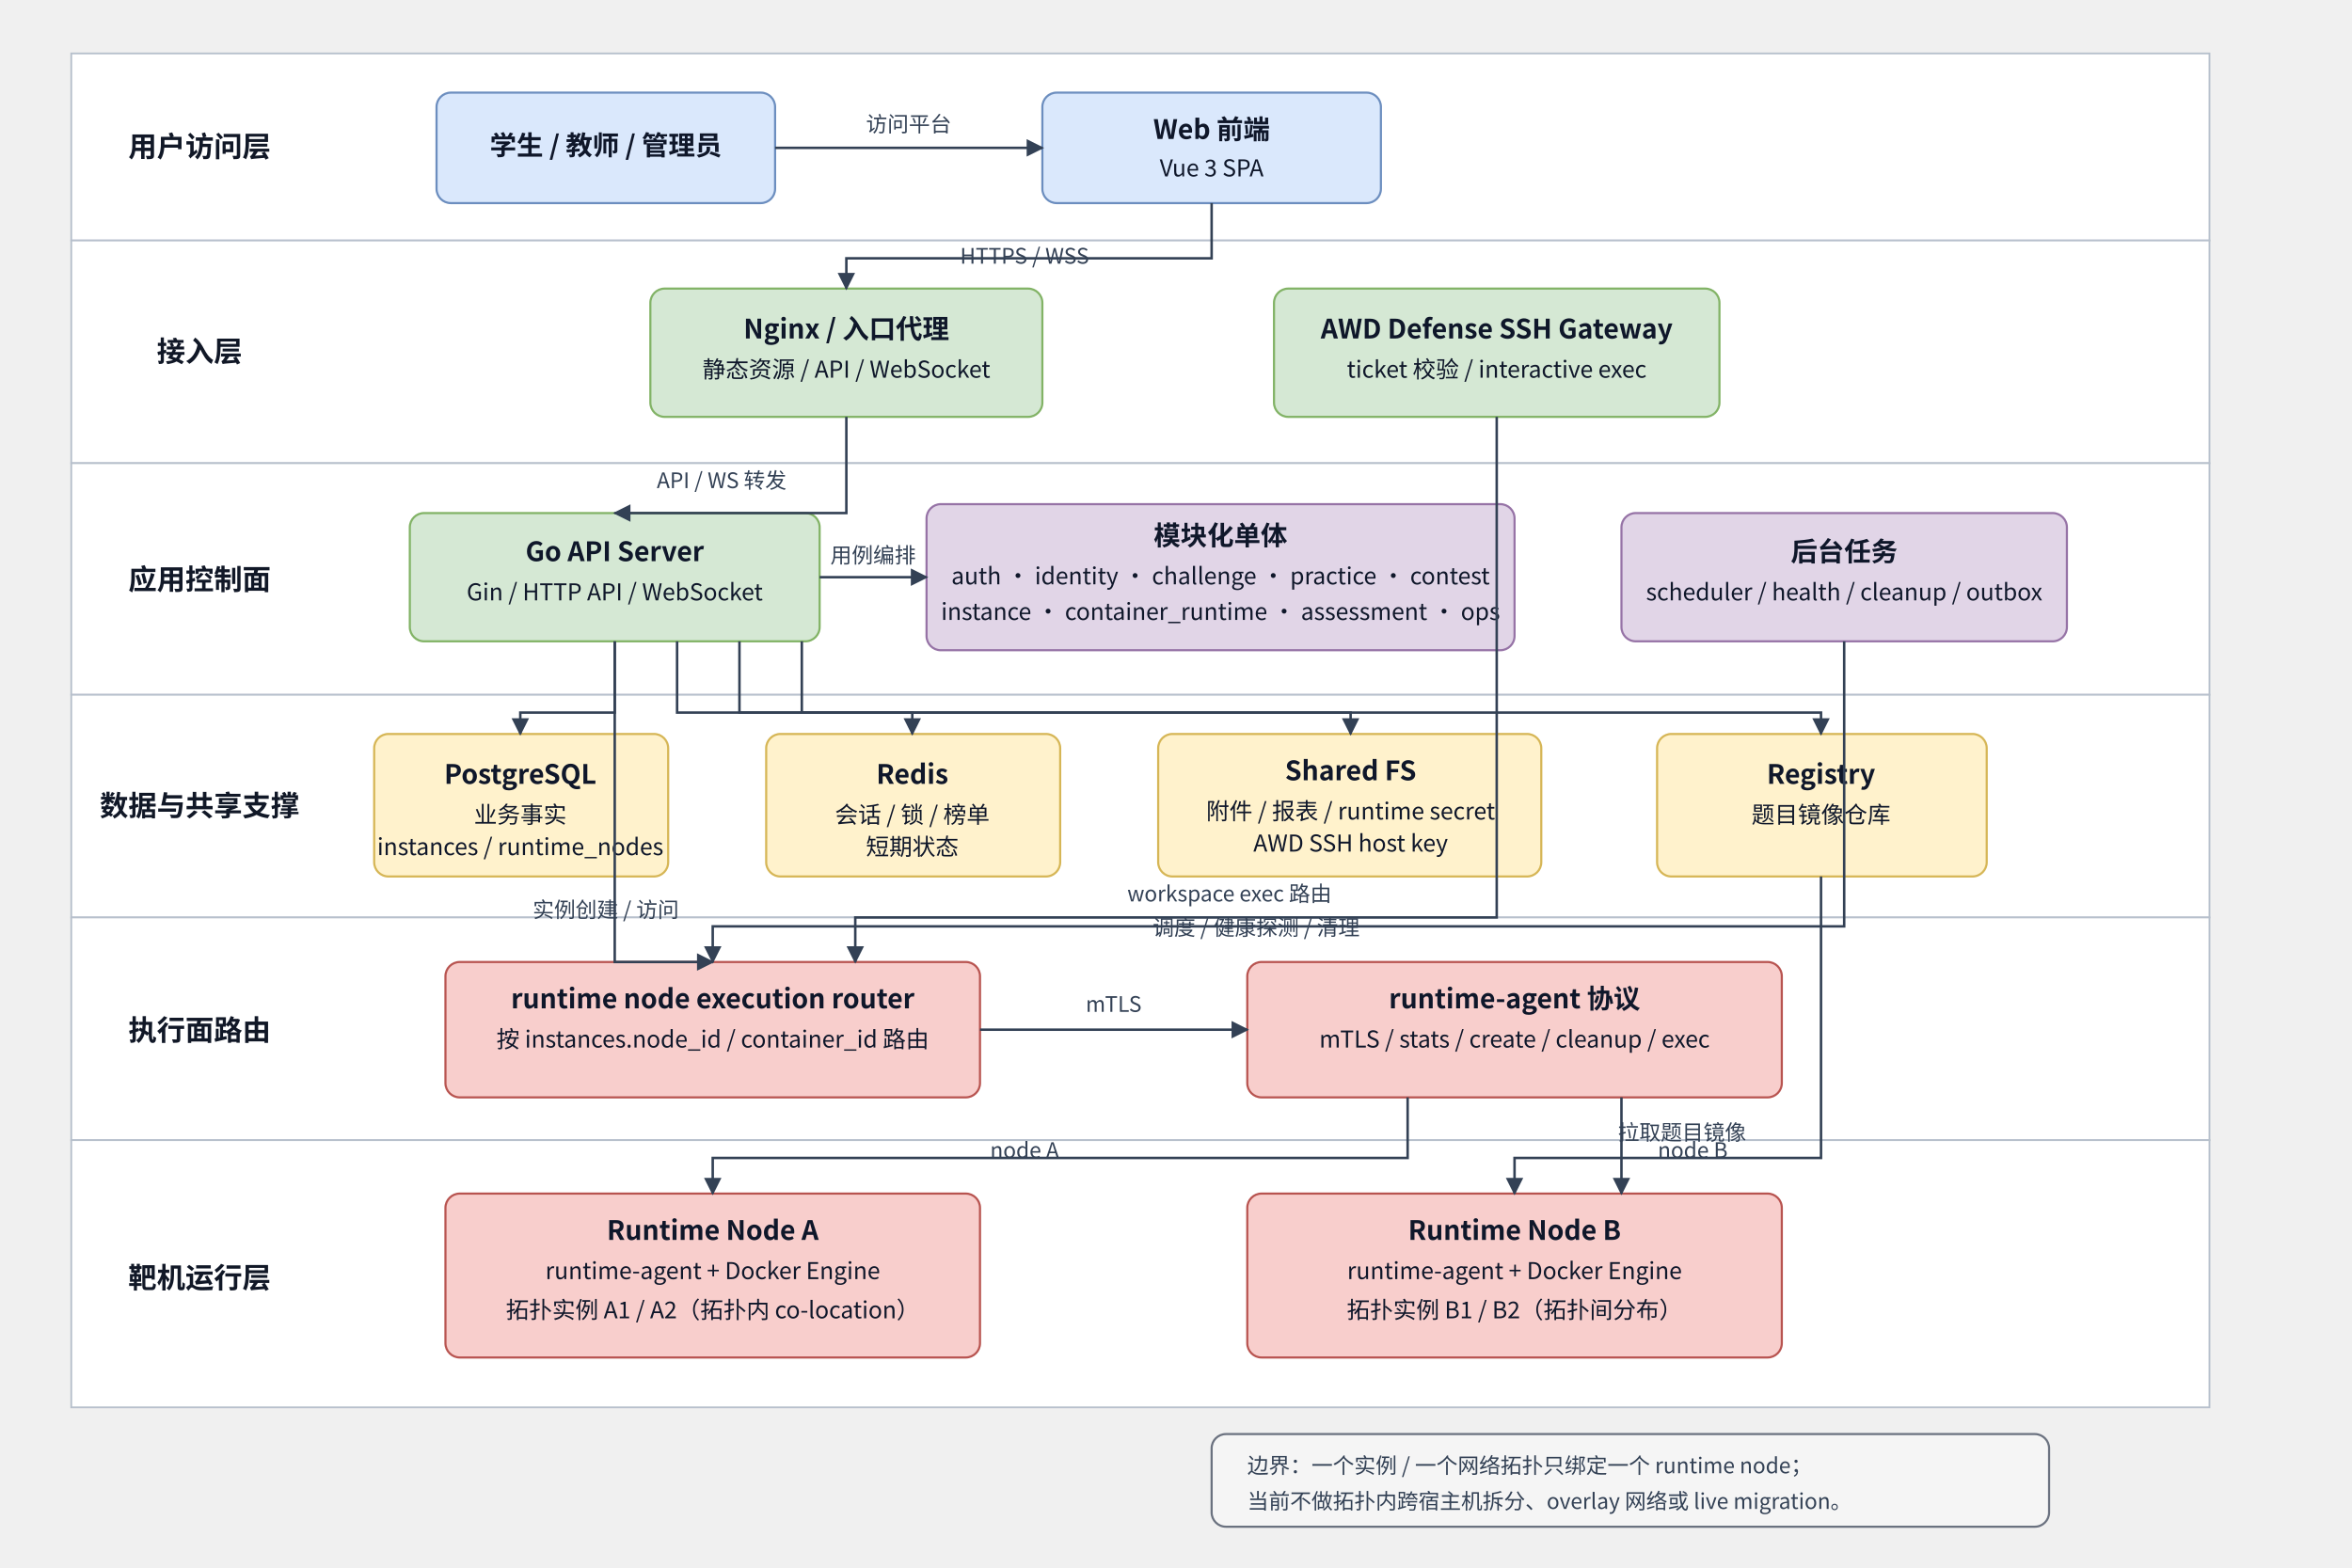
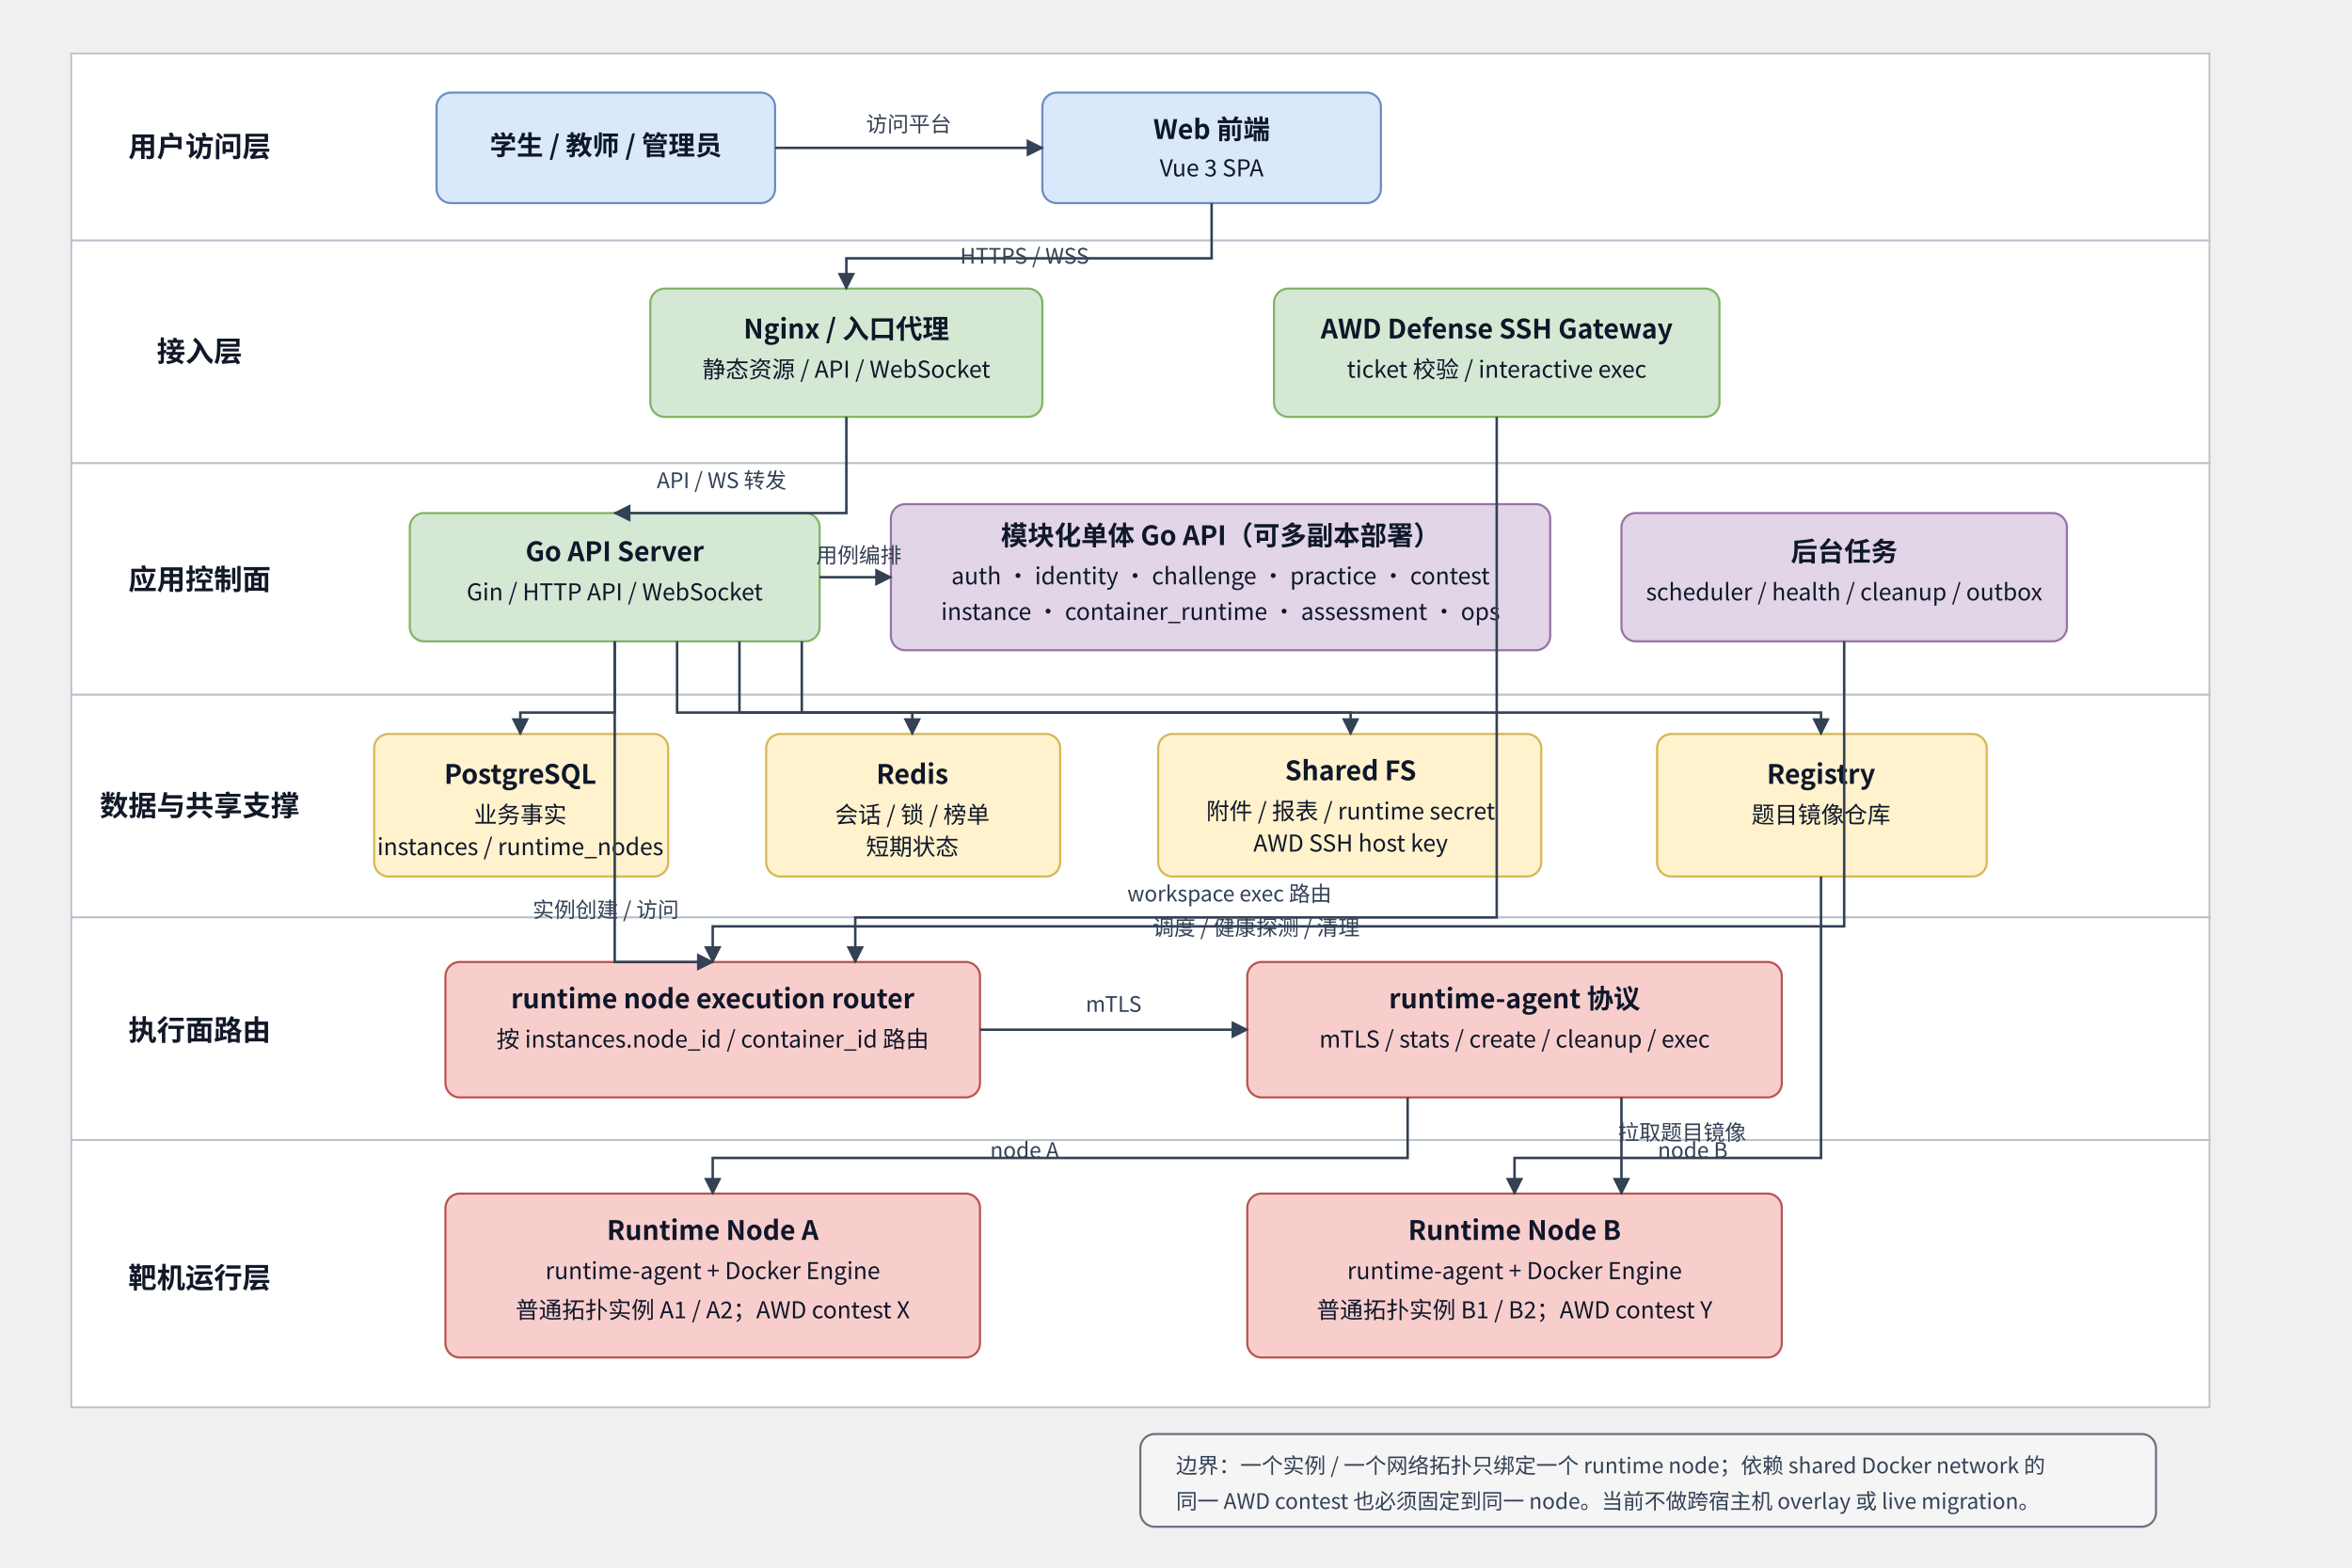
<svg xmlns="http://www.w3.org/2000/svg" width="1320" height="880" viewBox="0 0 1320 880" role="img" aria-labelledby="title desc">
  <defs>
    <style>
      .band { fill: #ffffff; stroke: #b7c0cc; stroke-width: 1; }
      .label { fill: #111827; font: 700 16px "Noto Sans CJK SC", "Microsoft YaHei", Arial, sans-serif; }
      .box { stroke-width: 1.2; rx: 8; ry: 8; }
      .blue { fill: #dae8fc; stroke: #6c8ebf; }
      .green { fill: #d5e8d4; stroke: #82b366; }
      .purple { fill: #e1d5e7; stroke: #9673a6; }
      .yellow { fill: #fff2cc; stroke: #d6b656; }
      .red { fill: #f8cecc; stroke: #b85450; }
      .note { fill: #f5f5f5; stroke: #6b7280; }
      .titleText { fill: #0f172a; font: 700 15px "Noto Sans CJK SC", "Microsoft YaHei", Arial, sans-serif; }
      .bodyText { fill: #0f172a; font: 13px "Noto Sans CJK SC", "Microsoft YaHei", Arial, sans-serif; }
      .smallText { fill: #334155; font: 12px "Noto Sans CJK SC", "Microsoft YaHei", Arial, sans-serif; }
      .edge { fill: none; stroke: #334155; stroke-width: 1.4; marker-end: url(#arrow); }
      .edgeLabel { fill: #334155; font: 12px "Noto Sans CJK SC", "Microsoft YaHei", Arial, sans-serif; }
    </style>
    <marker id="arrow" viewBox="0 0 10 10" refX="9" refY="5" markerWidth="7" markerHeight="7" orient="auto-start-reverse">
      <path d="M 0 0 L 10 5 L 0 10 z" fill="#334155" />
    </marker>
  </defs>
  <rect class="band" x="40" y="30" width="1200" height="105" />
  <rect class="band" x="40" y="135" width="1200" height="125" />
  <rect class="band" x="40" y="260" width="1200" height="130" />
  <rect class="band" x="40" y="390" width="1200" height="125" />
  <rect class="band" x="40" y="515" width="1200" height="125" />
  <rect class="band" x="40" y="640" width="1200" height="150" />
  <text class="label" x="112" y="88" text-anchor="middle">用户访问层</text>
  <text class="label" x="112" y="203" text-anchor="middle">接入层</text>
  <text class="label" x="112" y="331" text-anchor="middle">应用控制面</text>
  <text class="label" x="112" y="458" text-anchor="middle">数据与共享支撑</text>
  <text class="label" x="112" y="584" text-anchor="middle">执行面路由</text>
  <text class="label" x="112" y="723" text-anchor="middle">靶机运行层</text>
  <rect class="box blue" x="245" y="52" width="190" height="62" />
  <text class="titleText" x="340" y="87" text-anchor="middle">学生 / 教师 / 管理员</text>
  <rect class="box blue" x="585" y="52" width="190" height="62" />
  <text class="titleText" x="680" y="78" text-anchor="middle">Web 前端</text>
  <text class="bodyText" x="680" y="99" text-anchor="middle">Vue 3 SPA</text>
  <rect class="box green" x="365" y="162" width="220" height="72" />
  <text class="titleText" x="475" y="190" text-anchor="middle">Nginx / 入口代理</text>
  <text class="bodyText" x="475" y="212" text-anchor="middle">静态资源 / API / WebSocket</text>
  <rect class="box green" x="715" y="162" width="250" height="72" />
  <text class="titleText" x="840" y="190" text-anchor="middle">AWD Defense SSH Gateway</text>
  <text class="bodyText" x="840" y="212" text-anchor="middle">ticket 校验 / interactive exec</text>
  <rect class="box green" x="230" y="288" width="230" height="72" />
  <text class="titleText" x="345" y="315" text-anchor="middle">Go API Server</text>
  <text class="bodyText" x="345" y="337" text-anchor="middle">Gin / HTTP API / WebSocket</text>
-   <rect class="box purple" x="520" y="283" width="330" height="82" />
-   <text class="titleText" x="685" y="306" text-anchor="middle">模块化单体</text>
+   <rect class="box purple" x="500" y="283" width="370" height="82" />
+   <text class="titleText" x="685" y="306" text-anchor="middle">模块化单体 Go API（可多副本部署）</text>
  <text class="bodyText" x="685" y="328" text-anchor="middle">auth · identity · challenge · practice · contest</text>
  <text class="bodyText" x="685" y="348" text-anchor="middle">instance · container_runtime · assessment · ops</text>
  <rect class="box purple" x="910" y="288" width="250" height="72" />
  <text class="titleText" x="1035" y="315" text-anchor="middle">后台任务</text>
  <text class="bodyText" x="1035" y="337" text-anchor="middle">scheduler / health / cleanup / outbox</text>
  <rect class="box yellow" x="210" y="412" width="165" height="80" />
  <text class="titleText" x="292" y="440" text-anchor="middle">PostgreSQL</text>
  <text class="bodyText" x="292" y="462" text-anchor="middle">业务事实</text>
  <text class="bodyText" x="292" y="480" text-anchor="middle">instances / runtime_nodes</text>
  <rect class="box yellow" x="430" y="412" width="165" height="80" />
  <text class="titleText" x="512" y="440" text-anchor="middle">Redis</text>
  <text class="bodyText" x="512" y="462" text-anchor="middle">会话 / 锁 / 榜单</text>
  <text class="bodyText" x="512" y="480" text-anchor="middle">短期状态</text>
  <rect class="box yellow" x="650" y="412" width="215" height="80" />
  <text class="titleText" x="758" y="438" text-anchor="middle">Shared FS</text>
  <text class="bodyText" x="758" y="460" text-anchor="middle">附件 / 报表 / runtime secret</text>
  <text class="bodyText" x="758" y="478" text-anchor="middle">AWD SSH host key</text>
  <rect class="box yellow" x="930" y="412" width="185" height="80" />
  <text class="titleText" x="1022" y="440" text-anchor="middle">Registry</text>
  <text class="bodyText" x="1022" y="462" text-anchor="middle">题目镜像仓库</text>
  <rect class="box red" x="250" y="540" width="300" height="76" />
  <text class="titleText" x="400" y="566" text-anchor="middle">runtime node execution router</text>
  <text class="bodyText" x="400" y="588" text-anchor="middle">按 instances.node_id / container_id 路由</text>
  <rect class="box red" x="700" y="540" width="300" height="76" />
  <text class="titleText" x="850" y="566" text-anchor="middle">runtime-agent 协议</text>
  <text class="bodyText" x="850" y="588" text-anchor="middle">mTLS / stats / create / cleanup / exec</text>
  <rect class="box red" x="250" y="670" width="300" height="92" />
  <text class="titleText" x="400" y="696" text-anchor="middle">Runtime Node A</text>
  <text class="bodyText" x="400" y="718" text-anchor="middle">runtime-agent + Docker Engine</text>
-   <text class="bodyText" x="400" y="740" text-anchor="middle">拓扑实例 A1 / A2（拓扑内 co-location）</text>
+   <text class="bodyText" x="400" y="740" text-anchor="middle">普通拓扑实例 A1 / A2；AWD contest X</text>
  <rect class="box red" x="700" y="670" width="300" height="92" />
  <text class="titleText" x="850" y="696" text-anchor="middle">Runtime Node B</text>
  <text class="bodyText" x="850" y="718" text-anchor="middle">runtime-agent + Docker Engine</text>
-   <text class="bodyText" x="850" y="740" text-anchor="middle">拓扑实例 B1 / B2（拓扑间分布）</text>
-   <rect class="box note" x="680" y="805" width="470" height="52" />
-   <text class="smallText" x="700" y="827">边界：一个实例 / 一个网络拓扑只绑定一个 runtime node；</text>
-   <text class="smallText" x="700" y="847">当前不做拓扑内跨宿主机拆分、overlay 网络或 live migration。</text>
+   <text class="bodyText" x="850" y="740" text-anchor="middle">普通拓扑实例 B1 / B2；AWD contest Y</text>
+   <rect class="box note" x="640" y="805" width="570" height="52" />
+   <text class="smallText" x="660" y="827">边界：一个实例 / 一个网络拓扑只绑定一个 runtime node；依赖 shared Docker network 的</text>
+   <text class="smallText" x="660" y="847">同一 AWD contest 也必须固定到同一 node。当前不做跨宿主机 overlay 或 live migration。</text>
  <path class="edge" d="M 435 83 H 585" />
  <text class="edgeLabel" x="510" y="74" text-anchor="middle">访问平台</text>
  <path class="edge" d="M 680 114 V 145 H 475 V 162" />
  <text class="edgeLabel" x="575" y="148" text-anchor="middle">HTTPS / WSS</text>
  <path class="edge" d="M 475 234 V 288 H 345" />
  <text class="edgeLabel" x="405" y="274" text-anchor="middle">API / WS 转发</text>
-   <path class="edge" d="M 460 324 H 520" />
-   <text class="edgeLabel" x="490" y="316" text-anchor="middle">用例编排</text>
+   <path class="edge" d="M 460 324 H 500" />
+   <text class="edgeLabel" x="482" y="316" text-anchor="middle">用例编排</text>
  <path class="edge" d="M 345 360 V 400 H 292 V 412" />
  <path class="edge" d="M 380 360 V 400 H 512 V 412" />
  <path class="edge" d="M 415 360 V 400 H 758 V 412" />
  <path class="edge" d="M 450 360 V 400 H 1022 V 412" />
  <path class="edge" d="M 1035 360 V 520 H 400 V 540" />
  <text class="edgeLabel" x="705" y="525" text-anchor="middle">调度 / 健康探测 / 清理</text>
  <path class="edge" d="M 345 360 V 540 H 400" />
  <text class="edgeLabel" x="340" y="515" text-anchor="middle">实例创建 / 访问</text>
  <path class="edge" d="M 840 234 V 515 H 480 V 540" />
  <text class="edgeLabel" x="690" y="506" text-anchor="middle">workspace exec 路由</text>
  <path class="edge" d="M 550 578 H 700" />
  <text class="edgeLabel" x="625" y="568" text-anchor="middle">mTLS</text>
  <path class="edge" d="M 790 616 V 650 H 400 V 670" />
  <text class="edgeLabel" x="575" y="650" text-anchor="middle">node A</text>
  <path class="edge" d="M 910 616 V 670" />
  <text class="edgeLabel" x="950" y="650" text-anchor="middle">node B</text>
  <path class="edge" d="M 1022 492 V 650 H 850 V 670" />
  <text class="edgeLabel" x="944" y="640" text-anchor="middle">拉取题目镜像</text>
</svg>
